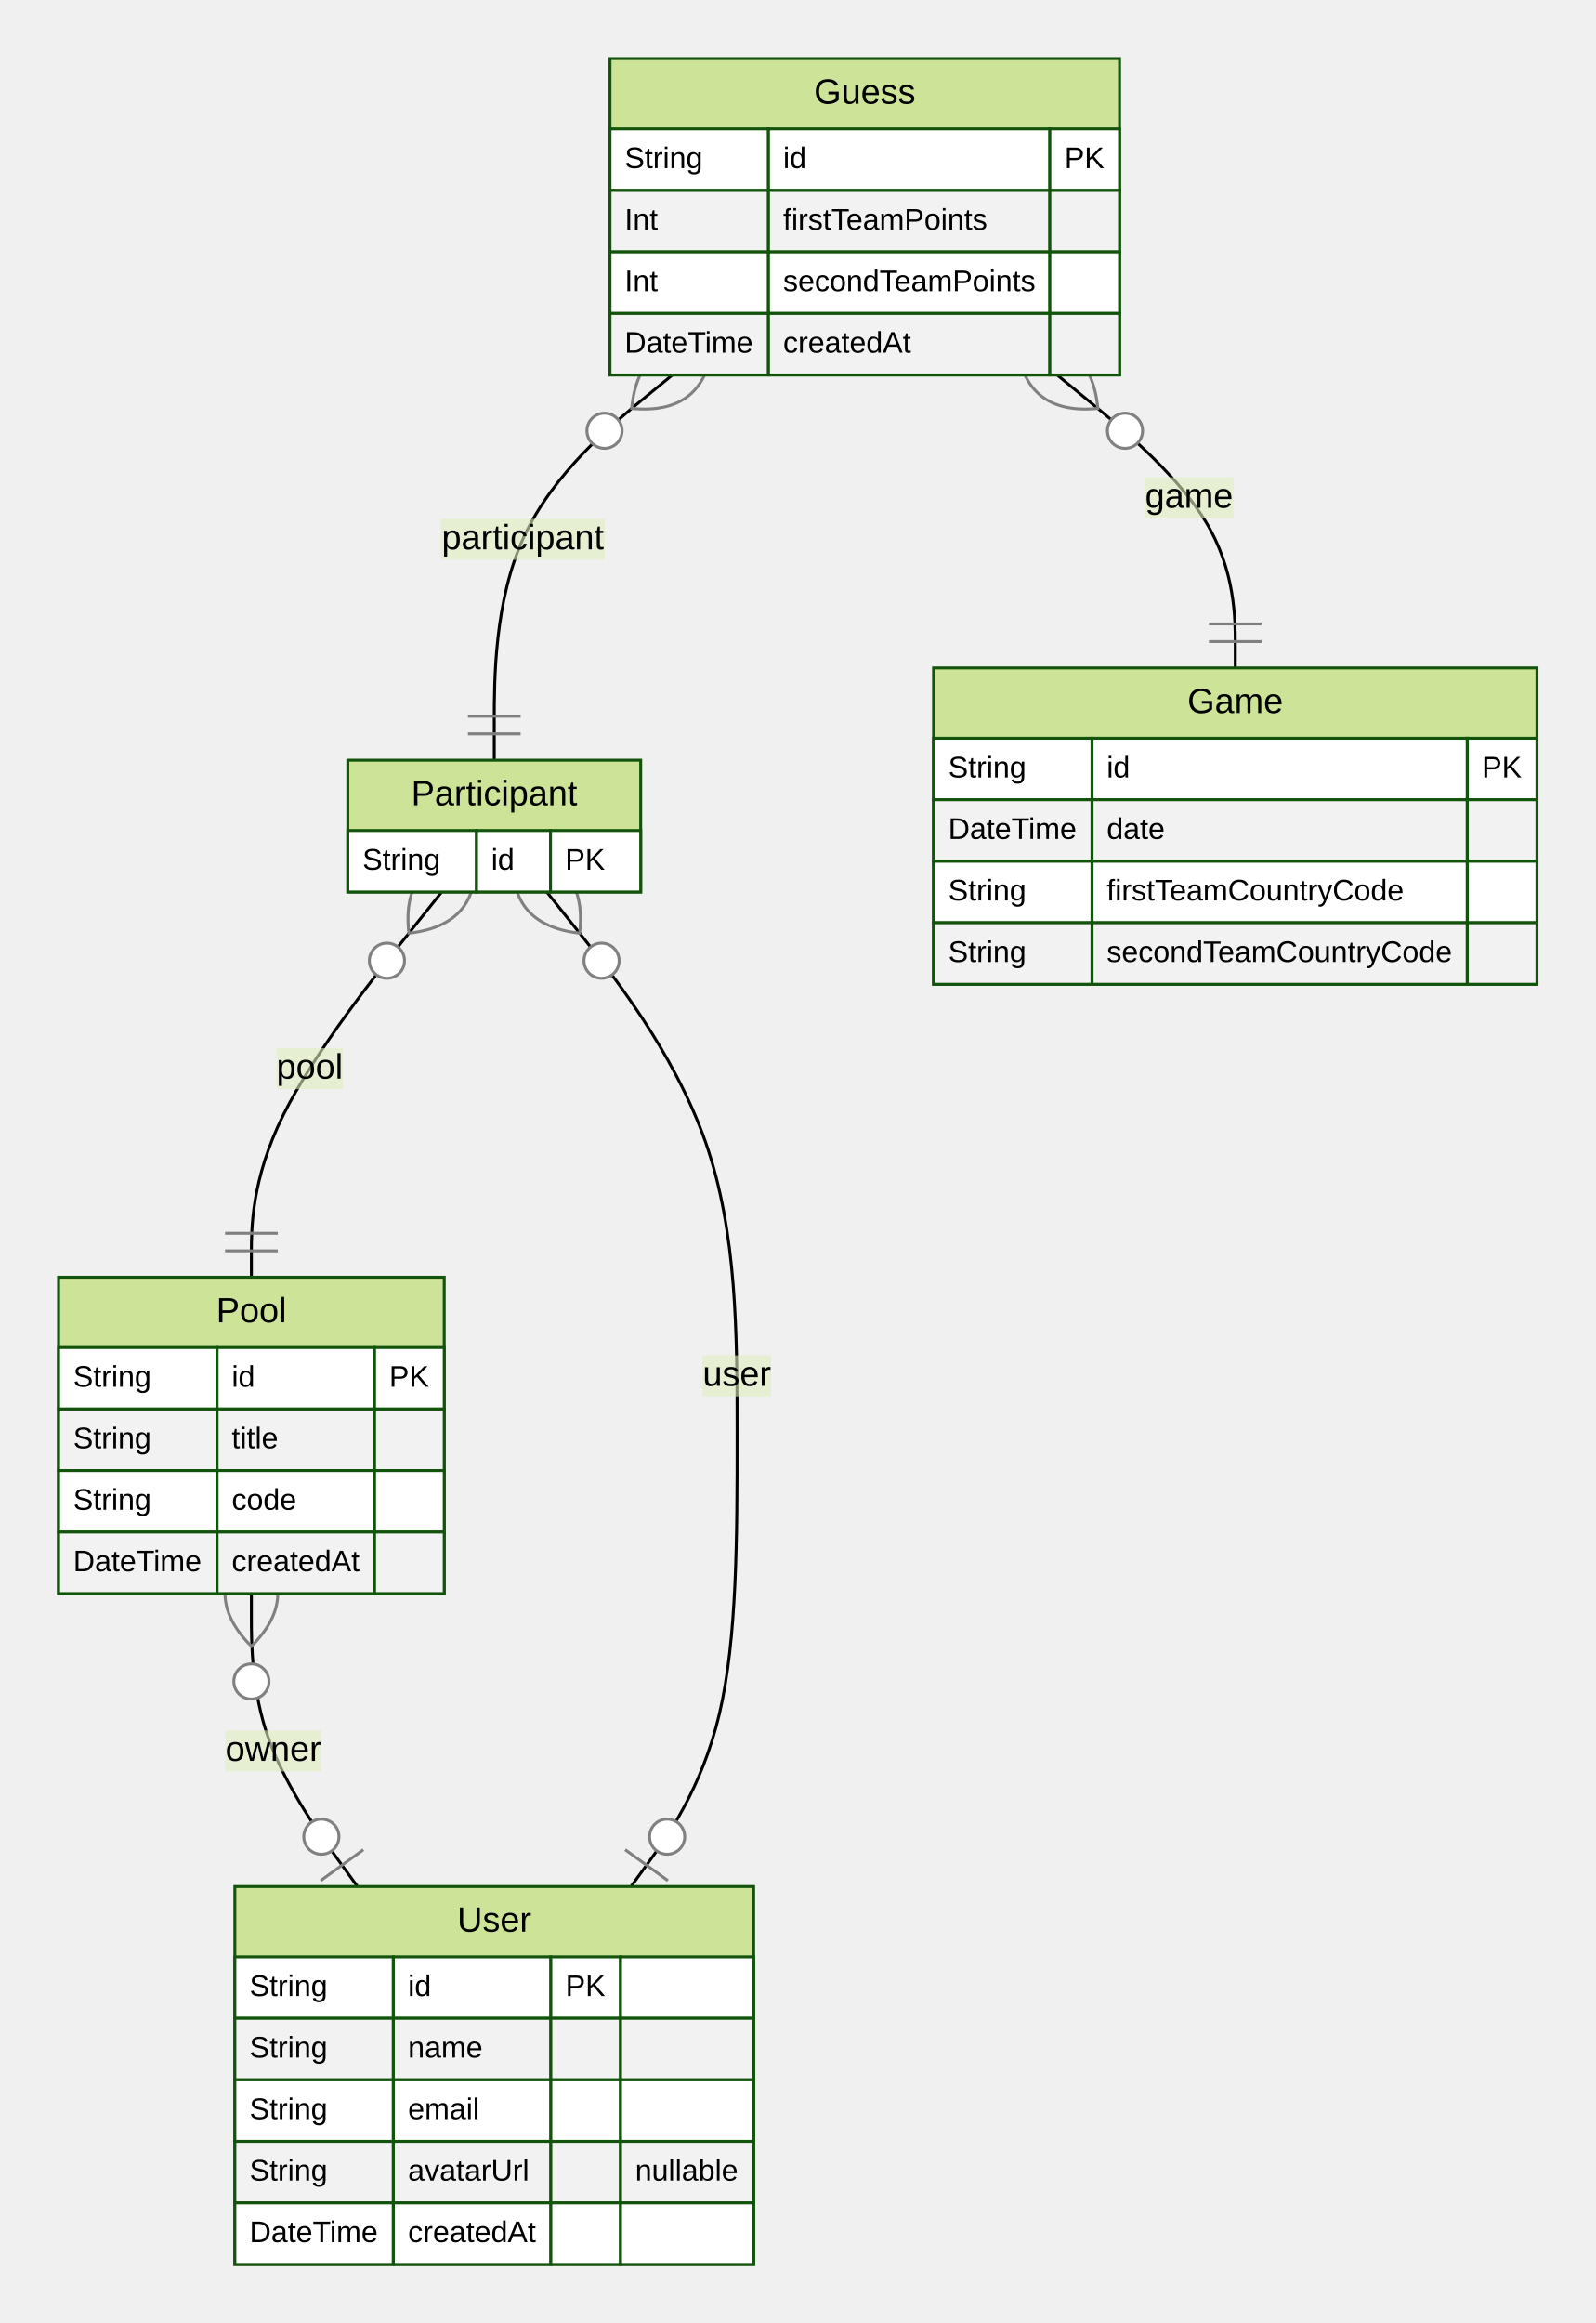
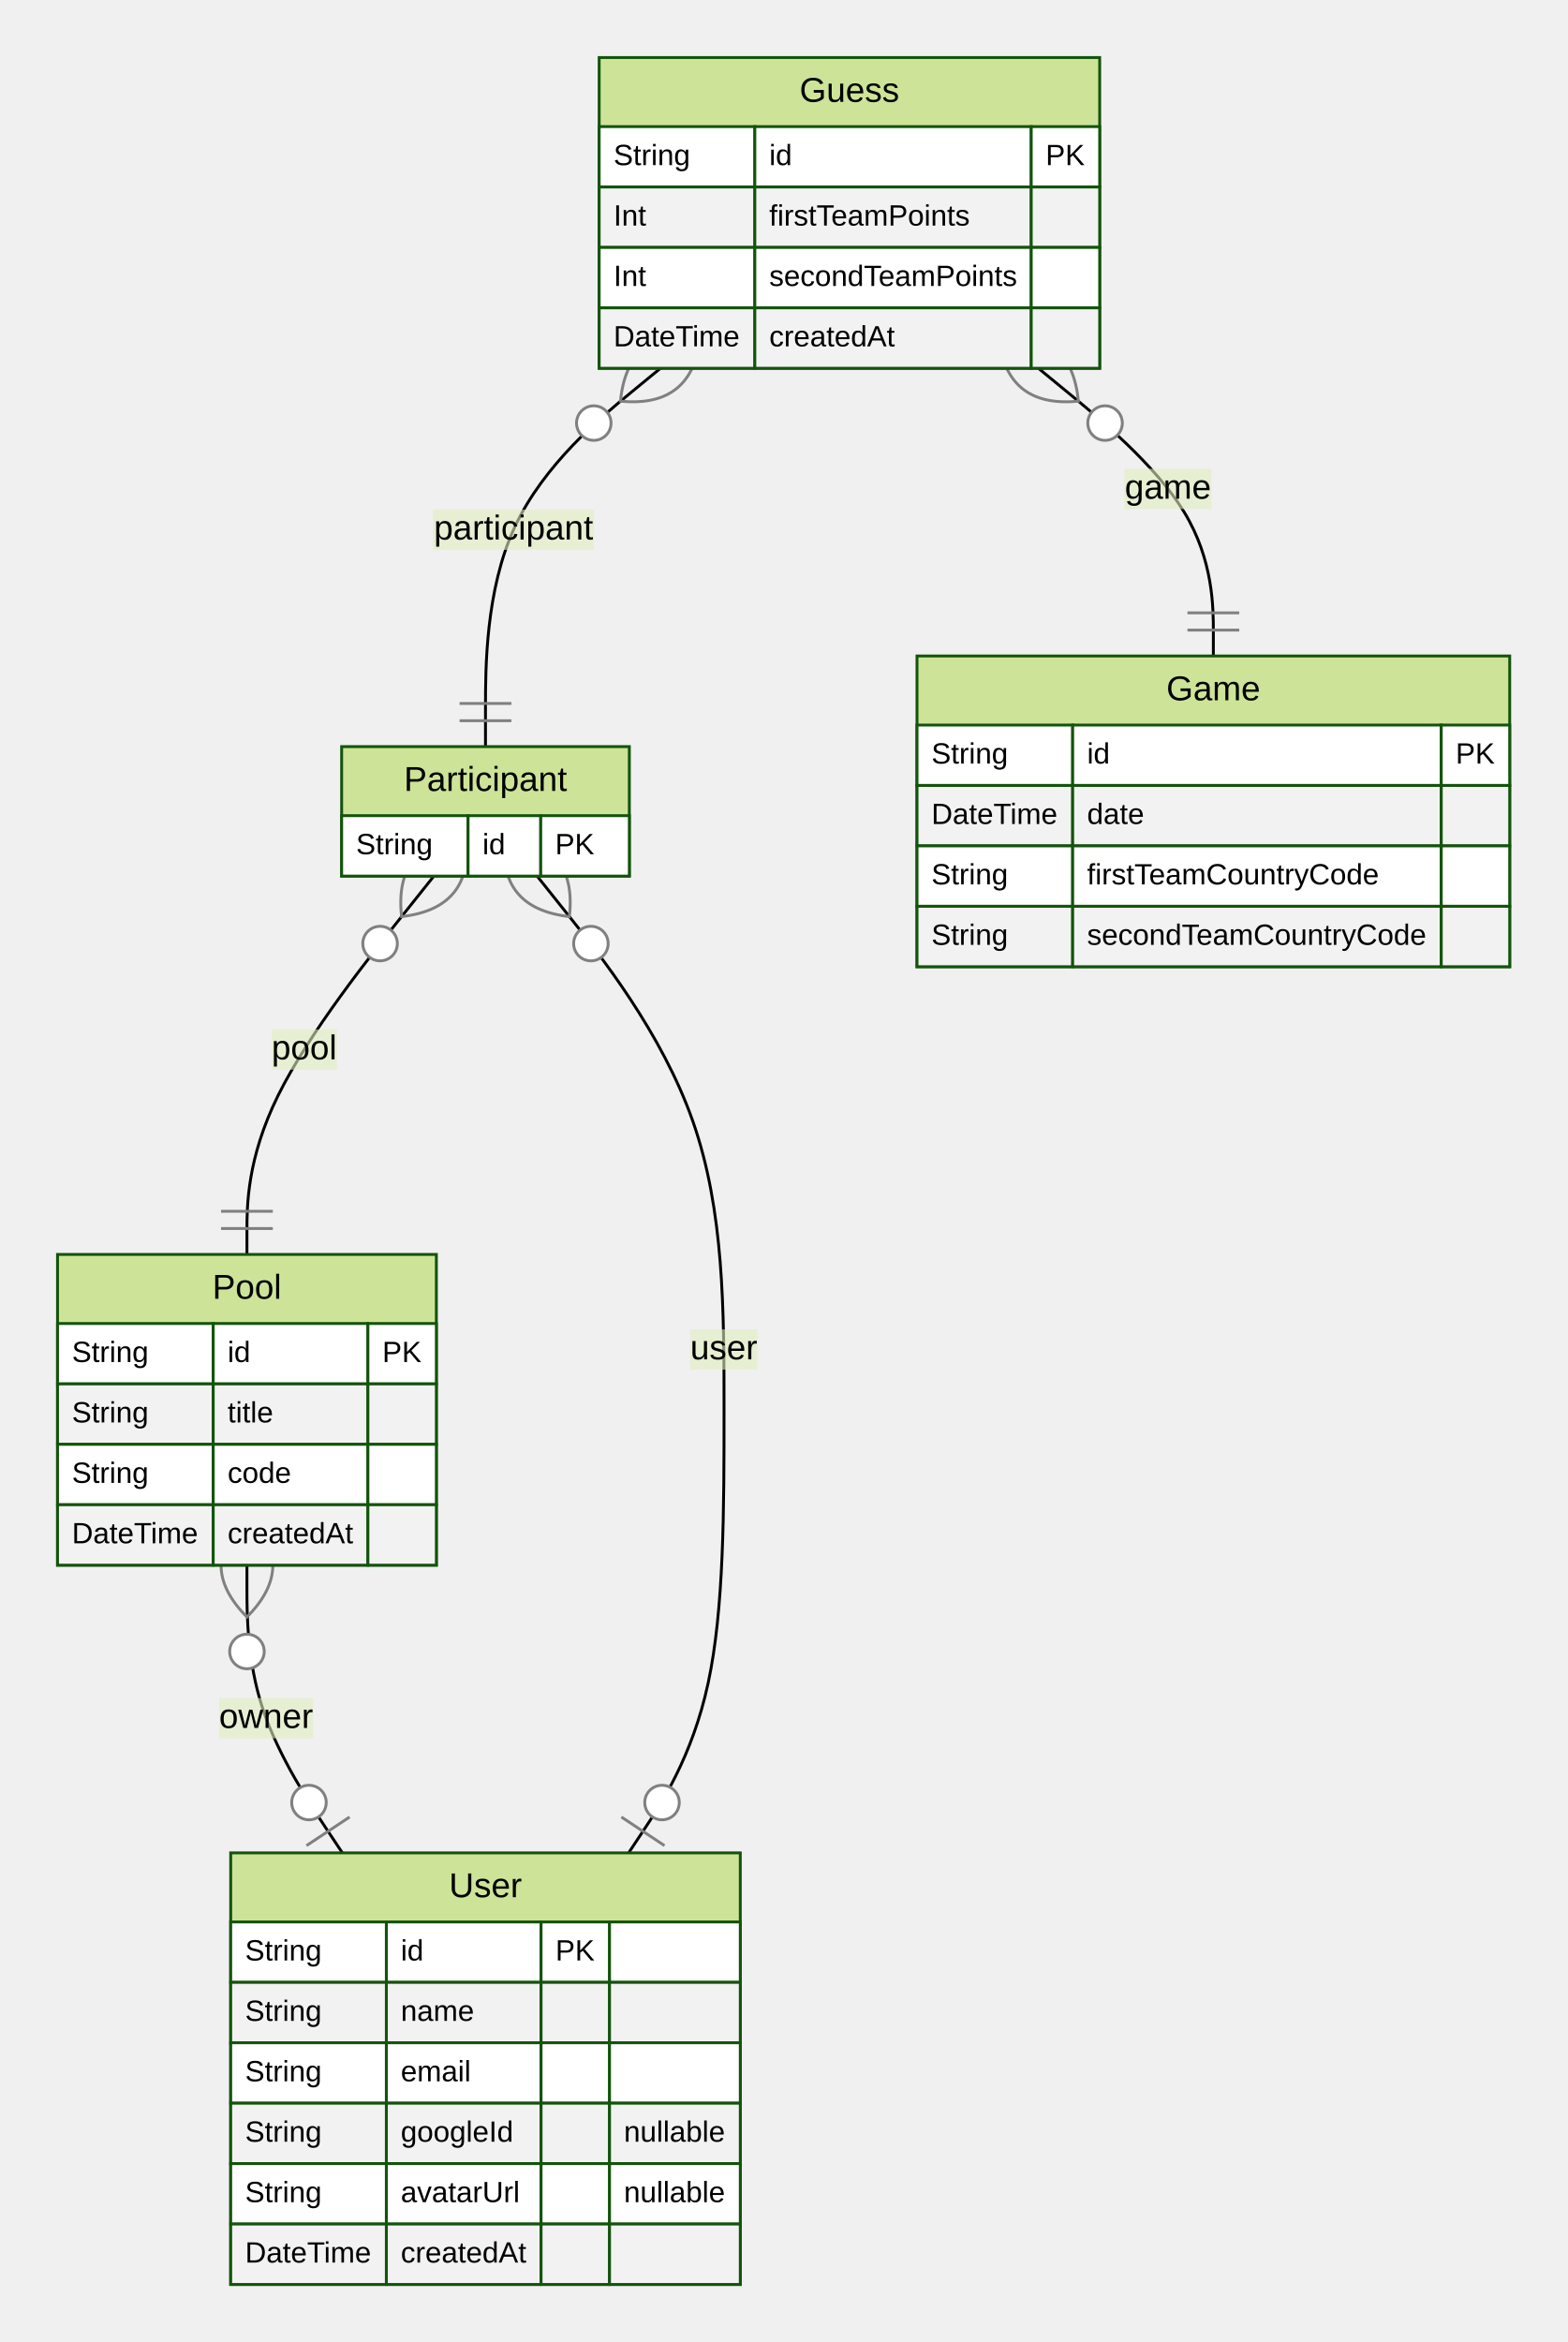
- <svg xmlns="http://www.w3.org/2000/svg" aria-labelledby="chart-title-mermaid-0 chart-desc-mermaid-0" role="img" viewBox="0 0 544.791 793" style="max-width: 544.791px; background-color: white;" width="100%" id="mermaid-0">
+ <svg xmlns="http://www.w3.org/2000/svg" aria-labelledby="chart-title-mermaid-0 chart-desc-mermaid-0" role="img" viewBox="0 0 544.791 814" style="max-width: 544.791px; background-color: white;" width="100%" id="mermaid-0">
  <style>#mermaid-0 {font-family:"trebuchet ms",verdana,arial,sans-serif;font-size:16px;fill:#000000;}#mermaid-0 .error-icon{fill:#552222;}#mermaid-0 .error-text{fill:#552222;stroke:#552222;}#mermaid-0 .edge-thickness-normal{stroke-width:2px;}#mermaid-0 .edge-thickness-thick{stroke-width:3.5px;}#mermaid-0 .edge-pattern-solid{stroke-dasharray:0;}#mermaid-0 .edge-pattern-dashed{stroke-dasharray:3;}#mermaid-0 .edge-pattern-dotted{stroke-dasharray:2;}#mermaid-0 .marker{fill:#000000;stroke:#000000;}#mermaid-0 .marker.cross{stroke:#000000;}#mermaid-0 svg{font-family:"trebuchet ms",verdana,arial,sans-serif;font-size:16px;}#mermaid-0 .entityBox{fill:#cde498;stroke:#13540c;}#mermaid-0 .attributeBoxOdd{fill:#ffffff;stroke:#13540c;}#mermaid-0 .attributeBoxEven{fill:#f2f2f2;stroke:#13540c;}#mermaid-0 .relationshipLabelBox{fill:hsl(78.158, 58.462%, 84.51%);opacity:0.7;background-color:hsl(78.158, 58.462%, 84.51%);}#mermaid-0 .relationshipLabelBox rect{opacity:0.5;}#mermaid-0 .relationshipLine{stroke:#000000;}#mermaid-0 :root{--mermaid-font-family:"trebuchet ms",verdana,arial,sans-serif;}</style>
  <g />
  <defs>
    <marker orient="auto" markerHeight="18" markerWidth="18" refY="9" refX="0" id="ONLY_ONE_START">
      <path d="M9,0 L9,18 M15,0 L15,18" fill="none" stroke="gray" />
    </marker>
  </defs>
  <defs>
    <marker orient="auto" markerHeight="18" markerWidth="18" refY="9" refX="18" id="ONLY_ONE_END">
      <path d="M3,0 L3,18 M9,0 L9,18" fill="none" stroke="gray" />
    </marker>
  </defs>
  <defs>
    <marker orient="auto" markerHeight="18" markerWidth="30" refY="9" refX="0" id="ZERO_OR_ONE_START">
      <circle r="6" cy="9" cx="21" fill="white" stroke="gray" />
      <path d="M9,0 L9,18" fill="none" stroke="gray" />
    </marker>
  </defs>
  <defs>
    <marker orient="auto" markerHeight="18" markerWidth="30" refY="9" refX="30" id="ZERO_OR_ONE_END">
      <circle r="6" cy="9" cx="9" fill="white" stroke="gray" />
      <path d="M21,0 L21,18" fill="none" stroke="gray" />
    </marker>
  </defs>
  <defs>
    <marker orient="auto" markerHeight="36" markerWidth="45" refY="18" refX="18" id="ONE_OR_MORE_START">
      <path d="M0,18 Q 18,0 36,18 Q 18,36 0,18 M42,9 L42,27" fill="none" stroke="gray" />
    </marker>
  </defs>
  <defs>
    <marker orient="auto" markerHeight="36" markerWidth="45" refY="18" refX="27" id="ONE_OR_MORE_END">
      <path d="M3,9 L3,27 M9,18 Q27,0 45,18 Q27,36 9,18" fill="none" stroke="gray" />
    </marker>
  </defs>
  <defs>
    <marker orient="auto" markerHeight="36" markerWidth="57" refY="18" refX="18" id="ZERO_OR_MORE_START">
      <circle r="6" cy="18" cx="48" fill="white" stroke="gray" />
      <path d="M0,18 Q18,0 36,18 Q18,36 0,18" fill="none" stroke="gray" />
    </marker>
  </defs>
  <defs>
    <marker orient="auto" markerHeight="36" markerWidth="57" refY="18" refX="39" id="ZERO_OR_MORE_END">
      <circle r="6" cy="18" cx="9" fill="white" stroke="gray" />
      <path d="M21,18 Q39,0 57,18 Q39,36 21,18" fill="none" stroke="gray" />
    </marker>
  </defs>
-   <path marker-start="url(#ZERO_OR_MORE_START)" marker-end="url(#ZERO_OR_ONE_END)" fill="none" stroke="gray" d="M85.841,544L85.841,552.333C85.841,560.667,85.841,577.333,91.876,594C97.911,610.667,109.981,627.333,116.016,635.667L122.051,644" class="er relationshipLine" />
-   <path marker-start="url(#ZERO_OR_MORE_START)" marker-end="url(#ZERO_OR_ONE_END)" fill="none" stroke="gray" d="M186.702,304.5L197.532,318.083C208.362,331.667,230.023,358.833,240.853,389.75C251.683,420.667,251.683,455.333,251.683,490C251.683,524.667,251.683,559.333,245.648,585C239.613,610.667,227.543,627.333,221.508,635.667L215.473,644" class="er relationshipLine" />
+   <path marker-start="url(#ZERO_OR_MORE_START)" marker-end="url(#ZERO_OR_ONE_END)" fill="none" stroke="gray" d="M85.841,544L85.841,552.333C85.841,560.667,85.841,577.333,91.37,594C96.898,610.667,107.954,627.333,113.482,635.667L119.01,644" class="er relationshipLine" />
+   <path marker-start="url(#ZERO_OR_MORE_START)" marker-end="url(#ZERO_OR_ONE_END)" fill="none" stroke="gray" d="M186.702,304.5L197.532,318.083C208.362,331.667,230.023,358.833,240.853,389.75C251.683,420.667,251.683,455.333,251.683,490C251.683,524.667,251.683,559.333,246.155,585C240.627,610.667,229.571,627.333,224.043,635.667L218.515,644" class="er relationshipLine" />
  <path marker-start="url(#ZERO_OR_MORE_START)" marker-end="url(#ONLY_ONE_END)" fill="none" stroke="gray" d="M150.823,304.5L139.992,318.083C129.162,331.667,107.502,358.833,96.672,380.75C85.841,402.667,85.841,419.333,85.841,427.667L85.841,436" class="er relationshipLine" />
  <path marker-start="url(#ZERO_OR_MORE_START)" marker-end="url(#ONLY_ONE_END)" fill="none" stroke="gray" d="M229.583,128L219.446,136.333C209.309,144.667,189.036,161.333,178.899,183.25C168.762,205.167,168.762,232.333,168.762,245.917L168.762,259.5" class="er relationshipLine" />
  <path marker-start="url(#ZERO_OR_MORE_START)" marker-end="url(#ONLY_ONE_END)" fill="none" stroke="gray" d="M360.956,128L371.093,136.333C381.23,144.667,401.503,161.333,411.64,178C421.777,194.667,421.777,211.333,421.777,219.667L421.777,228" class="er relationshipLine" />
  <g transform="translate(20,436 )" id="Pool">
    <rect height="108" width="131.683" y="0" x="0" stroke="gray" fill-opacity="100%" fill="honeydew" class="er entityBox" />
    <text transform="translate(65.84149,12)" style="font-family: &quot;trebuchet ms&quot;, verdana, arial, sans-serif;; font-size: 12px" text-anchor="middle" dominant-baseline="middle" y="0" x="0" id="entity-Pool" class="er entityLabel">Pool</text>
    <rect height="21" width="54.113" y="24" x="0" stroke="gray" fill-opacity="100%" fill="honeydew" class="er attributeBoxOdd" />
    <text transform="translate(5,34.5)" style="font-family: &quot;trebuchet ms&quot;, verdana, arial, sans-serif;; font-size: 10.2px" text-anchor="left" dominant-baseline="middle" y="0" x="0" id="entity-Pool-attr-1-type" class="er entityLabel">String</text>
    <rect height="21" width="53.775" y="24" x="54.113" stroke="gray" fill-opacity="100%" fill="honeydew" class="er attributeBoxOdd" />
    <text transform="translate(59.11313,34.5)" style="font-family: &quot;trebuchet ms&quot;, verdana, arial, sans-serif;; font-size: 10.2px" text-anchor="left" dominant-baseline="middle" y="0" x="0" id="entity-Pool-attr-1-name" class="er entityLabel">id</text>
    <rect height="21" width="23.795" y="24" x="107.888" stroke="gray" fill-opacity="100%" fill="honeydew" class="er attributeBoxOdd" />
    <text transform="translate(112.888,34.5)" style="font-family: &quot;trebuchet ms&quot;, verdana, arial, sans-serif;; font-size: 10.2px" text-anchor="left" dominant-baseline="middle" y="0" x="0" id="entity-Pool-attr-1-key" class="er entityLabel">PK</text>
    <rect height="21" width="54.113" y="45" x="0" stroke="gray" fill-opacity="100%" fill="honeydew" class="er attributeBoxEven" />
    <text transform="translate(5,55.5)" style="font-family: &quot;trebuchet ms&quot;, verdana, arial, sans-serif;; font-size: 10.2px" text-anchor="left" dominant-baseline="middle" y="0" x="0" id="entity-Pool-attr-2-type" class="er entityLabel">String</text>
    <rect height="21" width="53.775" y="45" x="54.113" stroke="gray" fill-opacity="100%" fill="honeydew" class="er attributeBoxEven" />
    <text transform="translate(59.11313,55.5)" style="font-family: &quot;trebuchet ms&quot;, verdana, arial, sans-serif;; font-size: 10.2px" text-anchor="left" dominant-baseline="middle" y="0" x="0" id="entity-Pool-attr-2-name" class="er entityLabel">title</text>
    <rect height="21" width="23.795" y="45" x="107.888" stroke="gray" fill-opacity="100%" fill="honeydew" class="er attributeBoxEven" />
    <text transform="translate(112.888,55.5)" style="font-family: &quot;trebuchet ms&quot;, verdana, arial, sans-serif;; font-size: 10.2px" text-anchor="left" dominant-baseline="middle" y="0" x="0" id="entity-Pool-attr-2-key" class="er entityLabel" />
    <rect height="21" width="54.113" y="66" x="0" stroke="gray" fill-opacity="100%" fill="honeydew" class="er attributeBoxOdd" />
    <text transform="translate(5,76.5)" style="font-family: &quot;trebuchet ms&quot;, verdana, arial, sans-serif;; font-size: 10.2px" text-anchor="left" dominant-baseline="middle" y="0" x="0" id="entity-Pool-attr-3-type" class="er entityLabel">String</text>
    <rect height="21" width="53.775" y="66" x="54.113" stroke="gray" fill-opacity="100%" fill="honeydew" class="er attributeBoxOdd" />
    <text transform="translate(59.11313,76.5)" style="font-family: &quot;trebuchet ms&quot;, verdana, arial, sans-serif;; font-size: 10.2px" text-anchor="left" dominant-baseline="middle" y="0" x="0" id="entity-Pool-attr-3-name" class="er entityLabel">code</text>
    <rect height="21" width="23.795" y="66" x="107.888" stroke="gray" fill-opacity="100%" fill="honeydew" class="er attributeBoxOdd" />
    <text transform="translate(112.888,76.5)" style="font-family: &quot;trebuchet ms&quot;, verdana, arial, sans-serif;; font-size: 10.2px" text-anchor="left" dominant-baseline="middle" y="0" x="0" id="entity-Pool-attr-3-key" class="er entityLabel" />
    <rect height="21" width="54.113" y="87" x="0" stroke="gray" fill-opacity="100%" fill="honeydew" class="er attributeBoxEven" />
    <text transform="translate(5,97.5)" style="font-family: &quot;trebuchet ms&quot;, verdana, arial, sans-serif;; font-size: 10.2px" text-anchor="left" dominant-baseline="middle" y="0" x="0" id="entity-Pool-attr-4-type" class="er entityLabel">DateTime</text>
    <rect height="21" width="53.775" y="87" x="54.113" stroke="gray" fill-opacity="100%" fill="honeydew" class="er attributeBoxEven" />
    <text transform="translate(59.11313,97.5)" style="font-family: &quot;trebuchet ms&quot;, verdana, arial, sans-serif;; font-size: 10.2px" text-anchor="left" dominant-baseline="middle" y="0" x="0" id="entity-Pool-attr-4-name" class="er entityLabel">createdAt</text>
    <rect height="21" width="23.795" y="87" x="107.888" stroke="gray" fill-opacity="100%" fill="honeydew" class="er attributeBoxEven" />
    <text transform="translate(112.888,97.5)" style="font-family: &quot;trebuchet ms&quot;, verdana, arial, sans-serif;; font-size: 10.2px" text-anchor="left" dominant-baseline="middle" y="0" x="0" id="entity-Pool-attr-4-key" class="er entityLabel" />
  </g>
  <g transform="translate(118.7622,259.5 )" id="Participant">
    <rect height="45" width="100" y="0" x="0" stroke="gray" fill-opacity="100%" fill="honeydew" class="er entityBox" />
    <text transform="translate(50,12)" style="font-family: &quot;trebuchet ms&quot;, verdana, arial, sans-serif;; font-size: 12px" text-anchor="middle" dominant-baseline="middle" y="0" x="0" id="entity-Participant" class="er entityLabel">Participant</text>
    <rect height="21" width="43.945" y="24" x="0" stroke="gray" fill-opacity="100%" fill="honeydew" class="er attributeBoxOdd" />
    <text transform="translate(5,34.5)" style="font-family: &quot;trebuchet ms&quot;, verdana, arial, sans-serif;; font-size: 10.2px" text-anchor="left" dominant-baseline="middle" y="0" x="0" id="entity-Participant-attr-1-type" class="er entityLabel">String</text>
    <rect height="21" width="25.262" y="24" x="43.945" stroke="gray" fill-opacity="100%" fill="honeydew" class="er attributeBoxOdd" />
    <text transform="translate(48.94526,34.5)" style="font-family: &quot;trebuchet ms&quot;, verdana, arial, sans-serif;; font-size: 10.2px" text-anchor="left" dominant-baseline="middle" y="0" x="0" id="entity-Participant-attr-1-name" class="er entityLabel">id</text>
    <rect height="21" width="30.793" y="24" x="69.207" stroke="gray" fill-opacity="100%" fill="honeydew" class="er attributeBoxOdd" />
    <text transform="translate(74.20681,34.5)" style="font-family: &quot;trebuchet ms&quot;, verdana, arial, sans-serif;; font-size: 10.2px" text-anchor="left" dominant-baseline="middle" y="0" x="0" id="entity-Participant-attr-1-key" class="er entityLabel">PK</text>
  </g>
  <g transform="translate(80.19414,644 )" id="User">
-     <rect height="129" width="177.136" y="0" x="0" stroke="gray" fill-opacity="100%" fill="honeydew" class="er entityBox" />
+     <rect height="150" width="177.136" y="0" x="0" stroke="gray" fill-opacity="100%" fill="honeydew" class="er entityBox" />
    <text transform="translate(88.5681,12)" style="font-family: &quot;trebuchet ms&quot;, verdana, arial, sans-serif;; font-size: 12px" text-anchor="middle" dominant-baseline="middle" y="0" x="0" id="entity-User" class="er entityLabel">User</text>
    <rect height="21" width="54.113" y="24" x="0" stroke="gray" fill-opacity="100%" fill="honeydew" class="er attributeBoxOdd" />
    <text transform="translate(5,34.5)" style="font-family: &quot;trebuchet ms&quot;, verdana, arial, sans-serif;; font-size: 10.2px" text-anchor="left" dominant-baseline="middle" y="0" x="0" id="entity-User-attr-1-type" class="er entityLabel">String</text>
    <rect height="21" width="53.775" y="24" x="54.113" stroke="gray" fill-opacity="100%" fill="honeydew" class="er attributeBoxOdd" />
    <text transform="translate(59.11313,34.5)" style="font-family: &quot;trebuchet ms&quot;, verdana, arial, sans-serif;; font-size: 10.2px" text-anchor="left" dominant-baseline="middle" y="0" x="0" id="entity-User-attr-1-name" class="er entityLabel">id</text>
    <rect height="21" width="23.795" y="24" x="107.888" stroke="gray" fill-opacity="100%" fill="honeydew" class="er attributeBoxOdd" />
    <text transform="translate(112.888,34.5)" style="font-family: &quot;trebuchet ms&quot;, verdana, arial, sans-serif;; font-size: 10.2px" text-anchor="left" dominant-baseline="middle" y="0" x="0" id="entity-User-attr-1-key" class="er entityLabel">PK</text>
    <rect height="21" width="45.453" y="24" x="131.683" stroke="gray" fill-opacity="100%" fill="honeydew" class="er attributeBoxOdd" />
    <text transform="translate(136.683,34.5)" style="font-family: &quot;trebuchet ms&quot;, verdana, arial, sans-serif;; font-size: 10.2px" text-anchor="left" dominant-baseline="middle" y="0" x="0" id="entity-User-attr-1-comment" class="er entityLabel" />
    <rect height="21" width="54.113" y="45" x="0" stroke="gray" fill-opacity="100%" fill="honeydew" class="er attributeBoxEven" />
    <text transform="translate(5,55.5)" style="font-family: &quot;trebuchet ms&quot;, verdana, arial, sans-serif;; font-size: 10.2px" text-anchor="left" dominant-baseline="middle" y="0" x="0" id="entity-User-attr-2-type" class="er entityLabel">String</text>
    <rect height="21" width="53.775" y="45" x="54.113" stroke="gray" fill-opacity="100%" fill="honeydew" class="er attributeBoxEven" />
    <text transform="translate(59.11313,55.5)" style="font-family: &quot;trebuchet ms&quot;, verdana, arial, sans-serif;; font-size: 10.2px" text-anchor="left" dominant-baseline="middle" y="0" x="0" id="entity-User-attr-2-name" class="er entityLabel">name</text>
    <rect height="21" width="23.795" y="45" x="107.888" stroke="gray" fill-opacity="100%" fill="honeydew" class="er attributeBoxEven" />
    <text transform="translate(112.888,55.5)" style="font-family: &quot;trebuchet ms&quot;, verdana, arial, sans-serif;; font-size: 10.2px" text-anchor="left" dominant-baseline="middle" y="0" x="0" id="entity-User-attr-2-key" class="er entityLabel" />
    <rect height="21" width="45.453" y="45" x="131.683" stroke="gray" fill-opacity="100%" fill="honeydew" class="er attributeBoxEven" />
    <text transform="translate(136.683,55.5)" style="font-family: &quot;trebuchet ms&quot;, verdana, arial, sans-serif;; font-size: 10.2px" text-anchor="left" dominant-baseline="middle" y="0" x="0" id="entity-User-attr-2-comment" class="er entityLabel" />
    <rect height="21" width="54.113" y="66" x="0" stroke="gray" fill-opacity="100%" fill="honeydew" class="er attributeBoxOdd" />
    <text transform="translate(5,76.5)" style="font-family: &quot;trebuchet ms&quot;, verdana, arial, sans-serif;; font-size: 10.2px" text-anchor="left" dominant-baseline="middle" y="0" x="0" id="entity-User-attr-3-type" class="er entityLabel">String</text>
    <rect height="21" width="53.775" y="66" x="54.113" stroke="gray" fill-opacity="100%" fill="honeydew" class="er attributeBoxOdd" />
    <text transform="translate(59.11313,76.5)" style="font-family: &quot;trebuchet ms&quot;, verdana, arial, sans-serif;; font-size: 10.2px" text-anchor="left" dominant-baseline="middle" y="0" x="0" id="entity-User-attr-3-name" class="er entityLabel">email</text>
    <rect height="21" width="23.795" y="66" x="107.888" stroke="gray" fill-opacity="100%" fill="honeydew" class="er attributeBoxOdd" />
    <text transform="translate(112.888,76.5)" style="font-family: &quot;trebuchet ms&quot;, verdana, arial, sans-serif;; font-size: 10.2px" text-anchor="left" dominant-baseline="middle" y="0" x="0" id="entity-User-attr-3-key" class="er entityLabel" />
    <rect height="21" width="45.453" y="66" x="131.683" stroke="gray" fill-opacity="100%" fill="honeydew" class="er attributeBoxOdd" />
    <text transform="translate(136.683,76.5)" style="font-family: &quot;trebuchet ms&quot;, verdana, arial, sans-serif;; font-size: 10.2px" text-anchor="left" dominant-baseline="middle" y="0" x="0" id="entity-User-attr-3-comment" class="er entityLabel" />
    <rect height="21" width="54.113" y="87" x="0" stroke="gray" fill-opacity="100%" fill="honeydew" class="er attributeBoxEven" />
    <text transform="translate(5,97.5)" style="font-family: &quot;trebuchet ms&quot;, verdana, arial, sans-serif;; font-size: 10.2px" text-anchor="left" dominant-baseline="middle" y="0" x="0" id="entity-User-attr-4-type" class="er entityLabel">String</text>
    <rect height="21" width="53.775" y="87" x="54.113" stroke="gray" fill-opacity="100%" fill="honeydew" class="er attributeBoxEven" />
-     <text transform="translate(59.11313,97.5)" style="font-family: &quot;trebuchet ms&quot;, verdana, arial, sans-serif;; font-size: 10.2px" text-anchor="left" dominant-baseline="middle" y="0" x="0" id="entity-User-attr-4-name" class="er entityLabel">avatarUrl</text>
+     <text transform="translate(59.11313,97.5)" style="font-family: &quot;trebuchet ms&quot;, verdana, arial, sans-serif;; font-size: 10.2px" text-anchor="left" dominant-baseline="middle" y="0" x="0" id="entity-User-attr-4-name" class="er entityLabel">googleId</text>
    <rect height="21" width="23.795" y="87" x="107.888" stroke="gray" fill-opacity="100%" fill="honeydew" class="er attributeBoxEven" />
    <text transform="translate(112.888,97.5)" style="font-family: &quot;trebuchet ms&quot;, verdana, arial, sans-serif;; font-size: 10.2px" text-anchor="left" dominant-baseline="middle" y="0" x="0" id="entity-User-attr-4-key" class="er entityLabel" />
    <rect height="21" width="45.453" y="87" x="131.683" stroke="gray" fill-opacity="100%" fill="honeydew" class="er attributeBoxEven" />
    <text transform="translate(136.683,97.5)" style="font-family: &quot;trebuchet ms&quot;, verdana, arial, sans-serif;; font-size: 10.2px" text-anchor="left" dominant-baseline="middle" y="0" x="0" id="entity-User-attr-4-comment" class="er entityLabel">nullable</text>
    <rect height="21" width="54.113" y="108" x="0" stroke="gray" fill-opacity="100%" fill="honeydew" class="er attributeBoxOdd" />
-     <text transform="translate(5,118.5)" style="font-family: &quot;trebuchet ms&quot;, verdana, arial, sans-serif;; font-size: 10.2px" text-anchor="left" dominant-baseline="middle" y="0" x="0" id="entity-User-attr-5-type" class="er entityLabel">DateTime</text>
+     <text transform="translate(5,118.5)" style="font-family: &quot;trebuchet ms&quot;, verdana, arial, sans-serif;; font-size: 10.2px" text-anchor="left" dominant-baseline="middle" y="0" x="0" id="entity-User-attr-5-type" class="er entityLabel">String</text>
    <rect height="21" width="53.775" y="108" x="54.113" stroke="gray" fill-opacity="100%" fill="honeydew" class="er attributeBoxOdd" />
-     <text transform="translate(59.11313,118.5)" style="font-family: &quot;trebuchet ms&quot;, verdana, arial, sans-serif;; font-size: 10.2px" text-anchor="left" dominant-baseline="middle" y="0" x="0" id="entity-User-attr-5-name" class="er entityLabel">createdAt</text>
+     <text transform="translate(59.11313,118.5)" style="font-family: &quot;trebuchet ms&quot;, verdana, arial, sans-serif;; font-size: 10.2px" text-anchor="left" dominant-baseline="middle" y="0" x="0" id="entity-User-attr-5-name" class="er entityLabel">avatarUrl</text>
    <rect height="21" width="23.795" y="108" x="107.888" stroke="gray" fill-opacity="100%" fill="honeydew" class="er attributeBoxOdd" />
    <text transform="translate(112.888,118.5)" style="font-family: &quot;trebuchet ms&quot;, verdana, arial, sans-serif;; font-size: 10.2px" text-anchor="left" dominant-baseline="middle" y="0" x="0" id="entity-User-attr-5-key" class="er entityLabel" />
    <rect height="21" width="45.453" y="108" x="131.683" stroke="gray" fill-opacity="100%" fill="honeydew" class="er attributeBoxOdd" />
-     <text transform="translate(136.683,118.5)" style="font-family: &quot;trebuchet ms&quot;, verdana, arial, sans-serif;; font-size: 10.2px" text-anchor="left" dominant-baseline="middle" y="0" x="0" id="entity-User-attr-5-comment" class="er entityLabel" />
+     <text transform="translate(136.683,118.5)" style="font-family: &quot;trebuchet ms&quot;, verdana, arial, sans-serif;; font-size: 10.2px" text-anchor="left" dominant-baseline="middle" y="0" x="0" id="entity-User-attr-5-comment" class="er entityLabel">nullable</text>
+     <rect height="21" width="54.113" y="129" x="0" stroke="gray" fill-opacity="100%" fill="honeydew" class="er attributeBoxEven" />
+     <text transform="translate(5,139.5)" style="font-family: &quot;trebuchet ms&quot;, verdana, arial, sans-serif;; font-size: 10.2px" text-anchor="left" dominant-baseline="middle" y="0" x="0" id="entity-User-attr-6-type" class="er entityLabel">DateTime</text>
+     <rect height="21" width="53.775" y="129" x="54.113" stroke="gray" fill-opacity="100%" fill="honeydew" class="er attributeBoxEven" />
+     <text transform="translate(59.11313,139.5)" style="font-family: &quot;trebuchet ms&quot;, verdana, arial, sans-serif;; font-size: 10.2px" text-anchor="left" dominant-baseline="middle" y="0" x="0" id="entity-User-attr-6-name" class="er entityLabel">createdAt</text>
+     <rect height="21" width="23.795" y="129" x="107.888" stroke="gray" fill-opacity="100%" fill="honeydew" class="er attributeBoxEven" />
+     <text transform="translate(112.888,139.5)" style="font-family: &quot;trebuchet ms&quot;, verdana, arial, sans-serif;; font-size: 10.2px" text-anchor="left" dominant-baseline="middle" y="0" x="0" id="entity-User-attr-6-key" class="er entityLabel" />
+     <rect height="21" width="45.453" y="129" x="131.683" stroke="gray" fill-opacity="100%" fill="honeydew" class="er attributeBoxEven" />
+     <text transform="translate(136.683,139.5)" style="font-family: &quot;trebuchet ms&quot;, verdana, arial, sans-serif;; font-size: 10.2px" text-anchor="left" dominant-baseline="middle" y="0" x="0" id="entity-User-attr-6-comment" class="er entityLabel" />
  </g>
  <g transform="translate(318.7622,228 )" id="Game">
    <rect height="108" width="206.029" y="0" x="0" stroke="gray" fill-opacity="100%" fill="honeydew" class="er entityBox" />
    <text transform="translate(103.0145,12)" style="font-family: &quot;trebuchet ms&quot;, verdana, arial, sans-serif;; font-size: 12px" text-anchor="middle" dominant-baseline="middle" y="0" x="0" id="entity-Game" class="er entityLabel">Game</text>
    <rect height="21" width="54.113" y="24" x="0" stroke="gray" fill-opacity="100%" fill="honeydew" class="er attributeBoxOdd" />
    <text transform="translate(5,34.5)" style="font-family: &quot;trebuchet ms&quot;, verdana, arial, sans-serif;; font-size: 10.2px" text-anchor="left" dominant-baseline="middle" y="0" x="0" id="entity-Game-attr-1-type" class="er entityLabel">String</text>
    <rect height="21" width="128.121" y="24" x="54.113" stroke="gray" fill-opacity="100%" fill="honeydew" class="er attributeBoxOdd" />
    <text transform="translate(59.11313,34.5)" style="font-family: &quot;trebuchet ms&quot;, verdana, arial, sans-serif;; font-size: 10.2px" text-anchor="left" dominant-baseline="middle" y="0" x="0" id="entity-Game-attr-1-name" class="er entityLabel">id</text>
    <rect height="21" width="23.795" y="24" x="182.234" stroke="gray" fill-opacity="100%" fill="honeydew" class="er attributeBoxOdd" />
    <text transform="translate(187.2339,34.5)" style="font-family: &quot;trebuchet ms&quot;, verdana, arial, sans-serif;; font-size: 10.2px" text-anchor="left" dominant-baseline="middle" y="0" x="0" id="entity-Game-attr-1-key" class="er entityLabel">PK</text>
    <rect height="21" width="54.113" y="45" x="0" stroke="gray" fill-opacity="100%" fill="honeydew" class="er attributeBoxEven" />
    <text transform="translate(5,55.5)" style="font-family: &quot;trebuchet ms&quot;, verdana, arial, sans-serif;; font-size: 10.2px" text-anchor="left" dominant-baseline="middle" y="0" x="0" id="entity-Game-attr-2-type" class="er entityLabel">DateTime</text>
    <rect height="21" width="128.121" y="45" x="54.113" stroke="gray" fill-opacity="100%" fill="honeydew" class="er attributeBoxEven" />
    <text transform="translate(59.11313,55.5)" style="font-family: &quot;trebuchet ms&quot;, verdana, arial, sans-serif;; font-size: 10.2px" text-anchor="left" dominant-baseline="middle" y="0" x="0" id="entity-Game-attr-2-name" class="er entityLabel">date</text>
    <rect height="21" width="23.795" y="45" x="182.234" stroke="gray" fill-opacity="100%" fill="honeydew" class="er attributeBoxEven" />
    <text transform="translate(187.2339,55.5)" style="font-family: &quot;trebuchet ms&quot;, verdana, arial, sans-serif;; font-size: 10.2px" text-anchor="left" dominant-baseline="middle" y="0" x="0" id="entity-Game-attr-2-key" class="er entityLabel" />
    <rect height="21" width="54.113" y="66" x="0" stroke="gray" fill-opacity="100%" fill="honeydew" class="er attributeBoxOdd" />
    <text transform="translate(5,76.5)" style="font-family: &quot;trebuchet ms&quot;, verdana, arial, sans-serif;; font-size: 10.2px" text-anchor="left" dominant-baseline="middle" y="0" x="0" id="entity-Game-attr-3-type" class="er entityLabel">String</text>
    <rect height="21" width="128.121" y="66" x="54.113" stroke="gray" fill-opacity="100%" fill="honeydew" class="er attributeBoxOdd" />
    <text transform="translate(59.11313,76.5)" style="font-family: &quot;trebuchet ms&quot;, verdana, arial, sans-serif;; font-size: 10.2px" text-anchor="left" dominant-baseline="middle" y="0" x="0" id="entity-Game-attr-3-name" class="er entityLabel">firstTeamCountryCode</text>
    <rect height="21" width="23.795" y="66" x="182.234" stroke="gray" fill-opacity="100%" fill="honeydew" class="er attributeBoxOdd" />
    <text transform="translate(187.2339,76.5)" style="font-family: &quot;trebuchet ms&quot;, verdana, arial, sans-serif;; font-size: 10.2px" text-anchor="left" dominant-baseline="middle" y="0" x="0" id="entity-Game-attr-3-key" class="er entityLabel" />
    <rect height="21" width="54.113" y="87" x="0" stroke="gray" fill-opacity="100%" fill="honeydew" class="er attributeBoxEven" />
    <text transform="translate(5,97.5)" style="font-family: &quot;trebuchet ms&quot;, verdana, arial, sans-serif;; font-size: 10.2px" text-anchor="left" dominant-baseline="middle" y="0" x="0" id="entity-Game-attr-4-type" class="er entityLabel">String</text>
    <rect height="21" width="128.121" y="87" x="54.113" stroke="gray" fill-opacity="100%" fill="honeydew" class="er attributeBoxEven" />
    <text transform="translate(59.11313,97.5)" style="font-family: &quot;trebuchet ms&quot;, verdana, arial, sans-serif;; font-size: 10.2px" text-anchor="left" dominant-baseline="middle" y="0" x="0" id="entity-Game-attr-4-name" class="er entityLabel">secondTeamCountryCode</text>
    <rect height="21" width="23.795" y="87" x="182.234" stroke="gray" fill-opacity="100%" fill="honeydew" class="er attributeBoxEven" />
    <text transform="translate(187.2339,97.5)" style="font-family: &quot;trebuchet ms&quot;, verdana, arial, sans-serif;; font-size: 10.2px" text-anchor="left" dominant-baseline="middle" y="0" x="0" id="entity-Game-attr-4-key" class="er entityLabel" />
  </g>
  <g transform="translate(208.2763,20 )" id="Guess">
    <rect height="108" width="173.986" y="0" x="0" stroke="gray" fill-opacity="100%" fill="honeydew" class="er entityBox" />
    <text transform="translate(86.99312,12)" style="font-family: &quot;trebuchet ms&quot;, verdana, arial, sans-serif;; font-size: 12px" text-anchor="middle" dominant-baseline="middle" y="0" x="0" id="entity-Guess" class="er entityLabel">Guess</text>
    <rect height="21" width="54.113" y="24" x="0" stroke="gray" fill-opacity="100%" fill="honeydew" class="er attributeBoxOdd" />
    <text transform="translate(5,34.5)" style="font-family: &quot;trebuchet ms&quot;, verdana, arial, sans-serif;; font-size: 10.2px" text-anchor="left" dominant-baseline="middle" y="0" x="0" id="entity-Guess-attr-1-type" class="er entityLabel">String</text>
    <rect height="21" width="96.078" y="24" x="54.113" stroke="gray" fill-opacity="100%" fill="honeydew" class="er attributeBoxOdd" />
    <text transform="translate(59.11313,34.5)" style="font-family: &quot;trebuchet ms&quot;, verdana, arial, sans-serif;; font-size: 10.2px" text-anchor="left" dominant-baseline="middle" y="0" x="0" id="entity-Guess-attr-1-name" class="er entityLabel">id</text>
    <rect height="21" width="23.795" y="24" x="150.191" stroke="gray" fill-opacity="100%" fill="honeydew" class="er attributeBoxOdd" />
    <text transform="translate(155.1913,34.5)" style="font-family: &quot;trebuchet ms&quot;, verdana, arial, sans-serif;; font-size: 10.2px" text-anchor="left" dominant-baseline="middle" y="0" x="0" id="entity-Guess-attr-1-key" class="er entityLabel">PK</text>
    <rect height="21" width="54.113" y="45" x="0" stroke="gray" fill-opacity="100%" fill="honeydew" class="er attributeBoxEven" />
    <text transform="translate(5,55.5)" style="font-family: &quot;trebuchet ms&quot;, verdana, arial, sans-serif;; font-size: 10.2px" text-anchor="left" dominant-baseline="middle" y="0" x="0" id="entity-Guess-attr-2-type" class="er entityLabel">Int</text>
    <rect height="21" width="96.078" y="45" x="54.113" stroke="gray" fill-opacity="100%" fill="honeydew" class="er attributeBoxEven" />
    <text transform="translate(59.11313,55.5)" style="font-family: &quot;trebuchet ms&quot;, verdana, arial, sans-serif;; font-size: 10.2px" text-anchor="left" dominant-baseline="middle" y="0" x="0" id="entity-Guess-attr-2-name" class="er entityLabel">firstTeamPoints</text>
    <rect height="21" width="23.795" y="45" x="150.191" stroke="gray" fill-opacity="100%" fill="honeydew" class="er attributeBoxEven" />
    <text transform="translate(155.1913,55.5)" style="font-family: &quot;trebuchet ms&quot;, verdana, arial, sans-serif;; font-size: 10.2px" text-anchor="left" dominant-baseline="middle" y="0" x="0" id="entity-Guess-attr-2-key" class="er entityLabel" />
    <rect height="21" width="54.113" y="66" x="0" stroke="gray" fill-opacity="100%" fill="honeydew" class="er attributeBoxOdd" />
    <text transform="translate(5,76.5)" style="font-family: &quot;trebuchet ms&quot;, verdana, arial, sans-serif;; font-size: 10.2px" text-anchor="left" dominant-baseline="middle" y="0" x="0" id="entity-Guess-attr-3-type" class="er entityLabel">Int</text>
    <rect height="21" width="96.078" y="66" x="54.113" stroke="gray" fill-opacity="100%" fill="honeydew" class="er attributeBoxOdd" />
    <text transform="translate(59.11313,76.5)" style="font-family: &quot;trebuchet ms&quot;, verdana, arial, sans-serif;; font-size: 10.2px" text-anchor="left" dominant-baseline="middle" y="0" x="0" id="entity-Guess-attr-3-name" class="er entityLabel">secondTeamPoints</text>
    <rect height="21" width="23.795" y="66" x="150.191" stroke="gray" fill-opacity="100%" fill="honeydew" class="er attributeBoxOdd" />
    <text transform="translate(155.1913,76.5)" style="font-family: &quot;trebuchet ms&quot;, verdana, arial, sans-serif;; font-size: 10.2px" text-anchor="left" dominant-baseline="middle" y="0" x="0" id="entity-Guess-attr-3-key" class="er entityLabel" />
    <rect height="21" width="54.113" y="87" x="0" stroke="gray" fill-opacity="100%" fill="honeydew" class="er attributeBoxEven" />
    <text transform="translate(5,97.5)" style="font-family: &quot;trebuchet ms&quot;, verdana, arial, sans-serif;; font-size: 10.2px" text-anchor="left" dominant-baseline="middle" y="0" x="0" id="entity-Guess-attr-4-type" class="er entityLabel">DateTime</text>
    <rect height="21" width="96.078" y="87" x="54.113" stroke="gray" fill-opacity="100%" fill="honeydew" class="er attributeBoxEven" />
    <text transform="translate(59.11313,97.5)" style="font-family: &quot;trebuchet ms&quot;, verdana, arial, sans-serif;; font-size: 10.2px" text-anchor="left" dominant-baseline="middle" y="0" x="0" id="entity-Guess-attr-4-name" class="er entityLabel">createdAt</text>
    <rect height="21" width="23.795" y="87" x="150.191" stroke="gray" fill-opacity="100%" fill="honeydew" class="er attributeBoxEven" />
    <text transform="translate(155.1913,97.5)" style="font-family: &quot;trebuchet ms&quot;, verdana, arial, sans-serif;; font-size: 10.2px" text-anchor="left" dominant-baseline="middle" y="0" x="0" id="entity-Guess-attr-4-key" class="er entityLabel" />
  </g>
-   <rect fill-opacity="85%" fill="white" height="14" width="32.688" y="590.7" x="76.968" class="er relationshipLabelBox" />
-   <text style="font-family: &quot;trebuchet ms&quot;, verdana, arial, sans-serif;; font-size: 12px" dominant-baseline="middle" text-anchor="middle" y="597.7" x="93.312" id="rel1" class="er relationshipLabel">owner</text>
-   <rect fill-opacity="85%" fill="white" height="14" width="23.348" y="462.676" x="239.928" class="er relationshipLabelBox" />
-   <text style="font-family: &quot;trebuchet ms&quot;, verdana, arial, sans-serif;; font-size: 12px" dominant-baseline="middle" text-anchor="middle" y="469.676" x="251.601" id="rel2" class="er relationshipLabel">user</text>
+   <rect fill-opacity="85%" fill="white" height="14" width="32.688" y="590.185" x="76.147" class="er relationshipLabelBox" />
+   <text style="font-family: &quot;trebuchet ms&quot;, verdana, arial, sans-serif;; font-size: 12px" dominant-baseline="middle" text-anchor="middle" y="597.185" x="92.491" id="rel1" class="er relationshipLabel">owner</text>
+   <rect fill-opacity="85%" fill="white" height="14" width="23.348" y="462.055" x="239.92" class="er relationshipLabelBox" />
+   <text style="font-family: &quot;trebuchet ms&quot;, verdana, arial, sans-serif;; font-size: 12px" dominant-baseline="middle" text-anchor="middle" y="469.055" x="251.594" id="rel2" class="er relationshipLabel">user</text>
  <rect fill-opacity="85%" fill="white" height="14" width="22.688" y="357.795" x="94.4" class="er relationshipLabelBox" />
  <text style="font-family: &quot;trebuchet ms&quot;, verdana, arial, sans-serif;; font-size: 12px" dominant-baseline="middle" text-anchor="middle" y="364.795" x="105.744" id="rel3" class="er relationshipLabel">pool</text>
  <rect fill-opacity="85%" fill="white" height="14" width="56.031" y="177.114" x="150.49" class="er relationshipLabelBox" />
  <text style="font-family: &quot;trebuchet ms&quot;, verdana, arial, sans-serif;; font-size: 12px" dominant-baseline="middle" text-anchor="middle" y="184.114" x="178.506" id="rel4" class="er relationshipLabel">participant</text>
  <rect fill-opacity="85%" fill="white" height="14" width="30.344" y="162.93" x="390.825" class="er relationshipLabelBox" />
  <text style="font-family: &quot;trebuchet ms&quot;, verdana, arial, sans-serif;; font-size: 12px" dominant-baseline="middle" text-anchor="middle" y="169.93" x="405.997" id="rel5" class="er relationshipLabel">game</text>
</svg>
